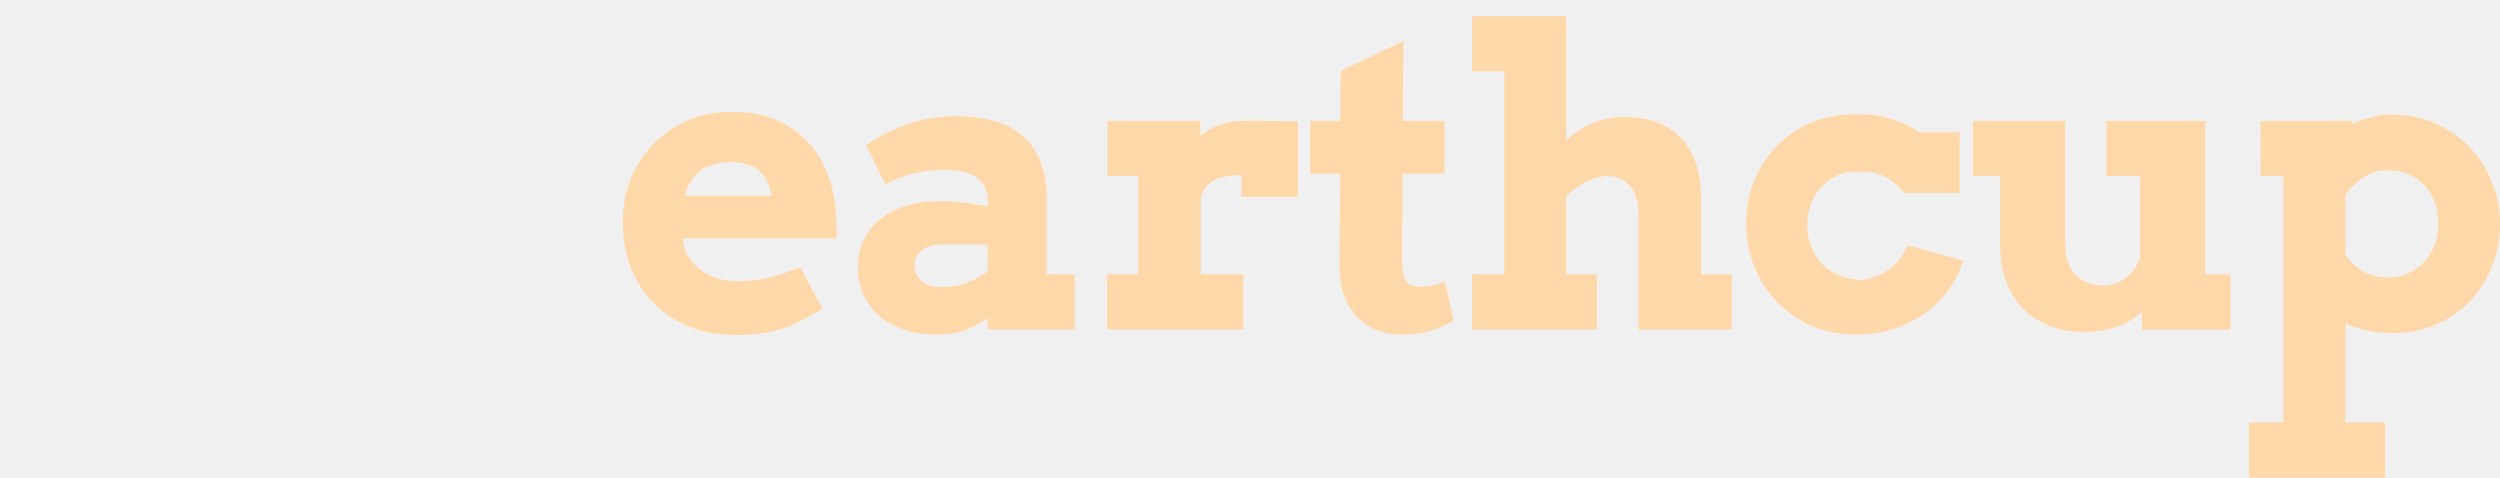
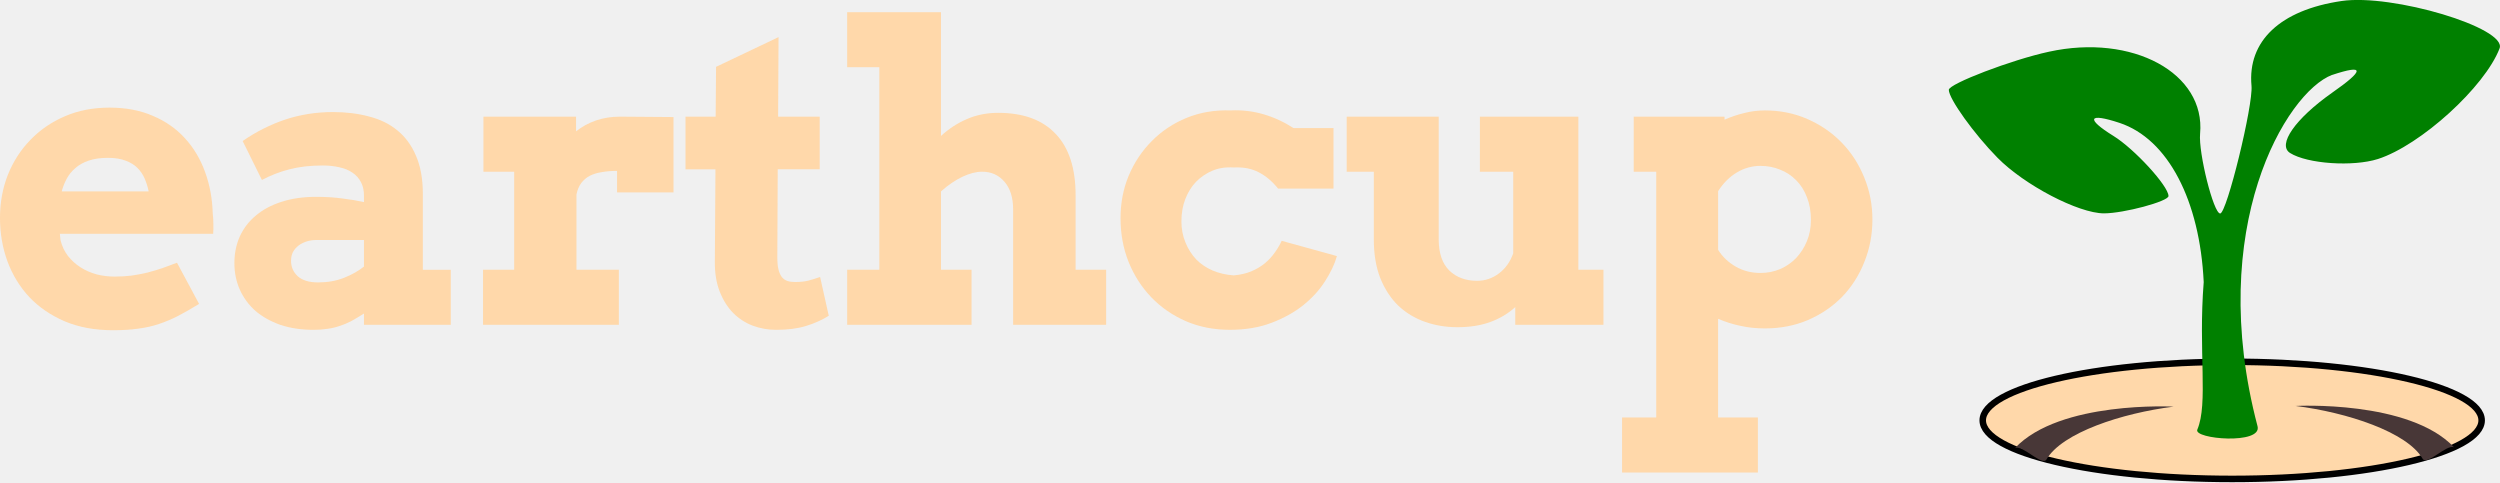
- <svg xmlns="http://www.w3.org/2000/svg" width="75.281mm" height="14.382mm" viewBox="0 0 75.281 14.382" version="1.1" id="svg86914">
+ <svg xmlns="http://www.w3.org/2000/svg" width="75.473mm" height="14.557mm" viewBox="0 0 75.473 14.557" version="1.1" id="svg86914">
  <defs id="defs86911" />
-   <g id="layer1" transform="translate(-15.88425,-106.4682)">
+   <g id="layer1" transform="translate(-34.63867,-106.5855)">
    <g id="flowRoot458-2" style="font-style:normal;font-weight:normal;font-size:40px;line-height:1.25;font-family:sans-serif;letter-spacing:0px;word-spacing:0px;fill:#ffffff;fill-opacity:1;stroke:none" transform="matrix(0.3033899,0,0,0.3033899,11.72193,22.69167)" aria-label="earthcup.io">
      <path id="path627-6" style="font-style:normal;font-variant:normal;font-weight:bold;font-stretch:normal;font-family:Arvo;-inkscape-font-specification:'Arvo Bold';letter-spacing:-0.827px;fill:#ffd8aa;fill-opacity:1;stroke-width:1.024" d="m 81.493,299.785 0.06,0.62 q 0.22,0.9 0.74,1.579 0.54,0.68 1.26,1.14 0.72,0.46 1.599,0.7 0.88,0.22 1.779,0.22 0.9,0 1.699,-0.1 0.82,-0.12 1.579,-0.3 0.76,-0.2 1.479,-0.44 0.72,-0.26 1.459,-0.54 l 2.199,4.098 q -1.14,0.7 -2.099,1.2 -0.94,0.48 -1.899,0.8 -0.96,0.32 -2.039,0.46 -1.08,0.16 -2.519,0.16 -2.699,0 -4.798,-0.88 -2.099,-0.9 -3.539,-2.419 -1.419,-1.519 -2.179,-3.559 -0.74,-2.039 -0.74,-4.318 0,-2.279 0.78,-4.278 0.8,-1.999 2.239,-3.479 1.439,-1.499 3.439,-2.359 1.999,-0.86 4.438,-0.86 2.439,0 4.318,0.82 1.899,0.8 3.199,2.239 1.3,1.419 1.999,3.359 0.7,1.919 0.76,4.138 0.06,0.5 0.06,1 0.02,0.48 -0.02,1 z m 4.778,-7.557 q -1.12,0 -1.919,0.28 -0.78,0.26 -1.319,0.74 -0.54,0.46 -0.86,1.06 -0.32,0.6 -0.5,1.26 h 8.657 q -0.14,-0.68 -0.4,-1.28 -0.26,-0.6 -0.72,-1.06 -0.46,-0.46 -1.18,-0.72 -0.7,-0.28 -1.759,-0.28 z" />
      <path id="path629-1" style="font-style:normal;font-variant:normal;font-weight:bold;font-stretch:normal;font-family:Arvo;-inkscape-font-specification:'Arvo Bold';letter-spacing:-0.827px;fill:#ffd8aa;fill-opacity:1;stroke-width:1.024" d="m 111.754,307.722 q -0.7,0.44 -1.279,0.76 -0.58,0.3 -1.16,0.48 -0.58,0.2 -1.2,0.28 -0.62,0.1 -1.359,0.1 -1.859,0 -3.339,-0.5 -1.459,-0.52 -2.479,-1.399 -1,-0.9 -1.539,-2.099 -0.54,-1.22 -0.54,-2.639 0,-1.439 0.54,-2.659 0.56,-1.22 1.599,-2.079 1.04,-0.88 2.539,-1.359 1.519,-0.5 3.459,-0.5 1.419,0 2.579,0.16 1.18,0.14 2.179,0.36 v -0.64 q 0,-0.78 -0.3,-1.339 -0.3,-0.58 -0.84,-0.94 -0.54,-0.38 -1.299,-0.54 -0.76,-0.18 -1.659,-0.18 -1.879,0 -3.319,0.38 -1.419,0.36 -2.739,1.06 l -1.919,-3.878 q 2.039,-1.399 4.258,-2.139 2.239,-0.74 4.738,-0.74 1.939,0 3.579,0.44 1.659,0.42 2.839,1.399 1.18,0.96 1.839,2.519 0.68,1.559 0.68,3.799 v 7.537 h 2.779 v 5.478 h -8.637 z m -4.558,-3.099 q 1.419,0 2.579,-0.46 1.16,-0.46 1.979,-1.12 v -2.639 h -4.798 q -0.46,0 -0.9,0.14 -0.44,0.14 -0.8,0.4 -0.34,0.26 -0.56,0.64 -0.2,0.38 -0.2,0.88 0,0.92 0.66,1.539 0.68,0.62 2.039,0.62 z" />
      <path id="path631-8" style="font-style:normal;font-variant:normal;font-weight:bold;font-stretch:normal;font-family:Arvo;-inkscape-font-specification:'Arvo Bold';letter-spacing:-0.827px;fill:#ffd8aa;fill-opacity:1;stroke-width:1.024" d="m 142.555,295.666 h -5.618 v -2.139 q -0.82,0 -1.499,0.12 -0.68,0.1 -1.2,0.36 -0.5,0.26 -0.86,0.72 -0.34,0.46 -0.48,1.14 v 7.497 h 4.218 v 5.478 h -13.515 v -5.478 h 3.099 v -9.756 h -3.059 v -5.478 h 9.216 v 1.459 q 0.88,-0.7 1.979,-1.08 1.1,-0.38 2.399,-0.38 1.319,0 2.719,0.02 1.399,0.02 2.599,0.02 z" />
      <path id="path633-7" style="font-style:normal;font-variant:normal;font-weight:bold;font-stretch:normal;font-family:Arvo;-inkscape-font-specification:'Arvo Bold';letter-spacing:-0.827px;fill:#ffd8aa;fill-opacity:1;stroke-width:1.024" d="m 152.964,288.129 h 4.138 v 5.238 h -4.178 l -0.04,8.757 q 0,0.76 0.12,1.24 0.12,0.46 0.34,0.74 0.24,0.28 0.56,0.38 0.32,0.1 0.74,0.1 0.76,0 1.339,-0.14 0.58,-0.16 1.16,-0.36 l 0.86,3.858 q -1.02,0.64 -2.279,1.02 -1.24,0.38 -2.959,0.38 -1.22,0 -2.339,-0.42 -1.1,-0.42 -1.939,-1.26 -0.84,-0.86 -1.339,-2.139 -0.5,-1.279 -0.48,-2.979 l 0.06,-9.176 h -2.979 v -5.238 h 2.999 l 0.04,-4.958 6.218,-2.959 z" />
      <path id="path635-9" style="font-style:normal;font-variant:normal;font-weight:bold;font-stretch:normal;font-family:Arvo;-inkscape-font-specification:'Arvo Bold';letter-spacing:-0.827px;fill:#ffd8aa;fill-opacity:1;stroke-width:1.024" d="m 159.834,277.733 h 9.336 v 12.315 q 1.18,-1.08 2.579,-1.679 1.419,-0.62 3.119,-0.62 3.739,0 5.718,2.099 1.979,2.079 1.979,6.098 v 7.417 h 3.039 v 5.478 h -9.256 v -11.495 q 0,-1.739 -0.86,-2.739 -0.86,-1 -2.219,-1 -0.9,0 -1.959,0.5 -1.06,0.5 -2.139,1.459 v 7.797 h 3.039 v 5.478 h -12.375 v -5.478 h 3.199 v -20.152 h -3.199 z" />
      <path id="path637-2" style="font-style:normal;font-variant:normal;font-weight:bold;font-stretch:normal;font-family:Arvo;-inkscape-font-specification:'Arvo Bold';letter-spacing:-0.827px;fill:#ffd8aa;fill-opacity:1;stroke-width:1.024" d="m 202.71,295.287 q -0.86,-1.08 -1.919,-1.619 -1.06,-0.56 -2.499,-0.48 -1.16,-0.08 -2.119,0.32 -0.94,0.4 -1.639,1.12 -0.68,0.72 -1.06,1.719 -0.38,0.98 -0.38,2.219 0,1.1 0.4,2.079 0.4,0.98 1.08,1.699 0.7,0.7 1.639,1.1 0.96,0.4 2.079,0.48 0.94,-0.08 1.699,-0.38 0.78,-0.32 1.379,-0.8 0.6,-0.5 1.02,-1.1 0.44,-0.62 0.68,-1.16 l 5.498,1.519 q -0.34,1.2 -1.18,2.499 -0.82,1.299 -2.159,2.379 -1.319,1.06 -3.159,1.759 -1.819,0.7 -4.158,0.7 -2.379,0 -4.378,-0.86 -1.999,-0.88 -3.439,-2.379 -1.439,-1.499 -2.259,-3.519 -0.8,-2.019 -0.8,-4.338 0,-2.299 0.82,-4.258 0.84,-1.979 2.299,-3.439 1.459,-1.479 3.459,-2.299 2.019,-0.82 4.378,-0.74 1.679,-0.08 3.259,0.38 1.579,0.46 2.999,1.379 h 3.978 v 6.018 z" />
      <path id="path639-0" style="font-style:normal;font-variant:normal;font-weight:bold;font-stretch:normal;font-family:Arvo;-inkscape-font-specification:'Arvo Bold';letter-spacing:-0.827px;fill:#ffd8aa;fill-opacity:1;stroke-width:1.024" d="m 222.795,288.129 h 9.796 v 15.234 h 2.499 v 5.478 h -8.777 v -1.759 q -1.06,0.96 -2.479,1.479 -1.419,0.52 -3.279,0.52 -1.719,0 -3.239,-0.54 -1.519,-0.54 -2.659,-1.619 -1.12,-1.1 -1.779,-2.739 -0.64,-1.639 -0.64,-3.858 v -6.717 h -2.699 v -5.478 h 9.156 v 12.195 q 0,2.079 1.06,3.119 1.06,1.02 2.759,1.02 1.2,0 2.179,-0.74 0.98,-0.74 1.419,-1.999 v -8.117 h -3.319 z" />
      <path id="path641-2" style="font-style:normal;font-variant:normal;font-weight:bold;font-stretch:normal;font-family:Arvo;-inkscape-font-specification:'Arvo Bold';letter-spacing:-0.827px;fill:#ffd8aa;fill-opacity:1;stroke-width:1.024" d="m 238.102,288.129 h 9.036 v 0.3 c 0.64,-0.28 1.293,-0.5 1.959,-0.66 0.666,-0.173 1.353,-0.26 2.059,-0.26 1.519,0 2.932,0.287 4.238,0.86 1.306,0.573 2.439,1.353 3.399,2.339 0.96,0.986 1.706,2.139 2.239,3.459 0.546,1.319 0.82,2.719 0.82,4.198 0,1.493 -0.267,2.899 -0.8,4.218 -0.52,1.319 -1.253,2.472 -2.199,3.459 -0.946,0.973 -2.079,1.746 -3.399,2.319 -1.306,0.56 -2.739,0.84 -4.298,0.84 -0.88,0 -1.699,-0.087 -2.459,-0.26 -0.76,-0.16 -1.493,-0.393 -2.199,-0.7 v 9.82 h 3.958 v 5.478 h -13.515 v -5.478 h 3.399 v -24.454 h -2.239 z m 12.615,4.898 c -0.84,0 -1.626,0.22 -2.359,0.66 -0.733,0.44 -1.353,1.06 -1.859,1.859 v 5.838 c 0.426,0.68 1.006,1.233 1.739,1.659 0.733,0.426 1.559,0.64 2.479,0.64 0.68,0 1.326,-0.127 1.939,-0.38 0.613,-0.267 1.146,-0.633 1.599,-1.1 0.453,-0.48 0.813,-1.04 1.08,-1.679 0.267,-0.653 0.4,-1.359 0.4,-2.119 0,-0.84 -0.133,-1.593 -0.4,-2.259 -0.253,-0.666 -0.606,-1.226 -1.06,-1.679 -0.453,-0.466 -0.986,-0.82 -1.599,-1.06 -0.613,-0.253 -1.266,-0.38 -1.959,-0.38 z" />
    </g>
    <g id="g91585" transform="rotate(-90,105.3968,119.071)">
      <ellipse ry="1.768" rx="7.531" cy="-105.192" cx="115.701" id="path2624" style="fill:#ffd8aa;fill-opacity:1;stroke:#000000;stroke-width:0.197;stroke-miterlimit:4;stroke-dasharray:none;stroke-dashoffset:0;stroke-opacity:1" transform="rotate(90)" />
      <path style="fill:#008000;fill-opacity:1;stroke:none;stroke-width:0.194;stroke-miterlimit:4;stroke-dasharray:none" d="m 115.62,118.718 c 0.327,0.987 0.151,0.986 -0.541,-0.006 -0.783,-1.11 -1.569,-1.657 -1.816,-1.263 -0.329,0.526 -0.42,1.9 -0.181,2.652 0.414,1.288 2.176,3.226 3.339,3.672 0.617,0.236 1.659,-3.238 1.43,-4.775 -0.272,-1.846 -1.209,-2.839 -2.56,-2.714 -0.58,0.054 -3.854,-0.747 -3.854,-0.946 0,-0.2 1.832,-0.66 2.409,-0.606 1.828,0.169 3.027,-2.041 2.475,-4.563 -0.242,-1.123 -0.97,-3.024 -1.151,-3.023 -0.272,7.3e-4 -1.333,0.764 -2.049,1.469 -0.825,0.811 -1.677,2.442 -1.68,3.212 -9.1e-4,0.6 0.363,1.951 0.523,1.951 0.302,0 1.43,-1.035 1.816,-1.664 0.523,-0.844 0.704,-0.758 0.393,0.184 -0.487,1.471 -2.355,2.427 -4.807,2.543 -2.1,-0.167 -3.664,0.142 -4.454,-0.193 -0.288,-0.122 -0.462,1.967 0.103,1.818 5.993,-1.58 10.08,0.867 10.607,2.252 z" id="path460-9-8" />
      <path id="path2753" d="m 104.357,109.145 c 0.105,0.226 -0.564,0.823 -0.345,0.95 0.806,0.467 1.4,2.282 1.594,3.837 0,0 0.186,-3.434 -1.249,-4.787 z" style="fill:#483737;fill-opacity:1;stroke:none;stroke-width:0.275px;stroke-linecap:butt;stroke-linejoin:miter;stroke-opacity:1" />
      <path style="fill:#483737;fill-opacity:1;stroke:none;stroke-width:0.275px;stroke-linecap:butt;stroke-linejoin:miter;stroke-opacity:1" d="m 104.378,122.4 c 0.105,-0.226 -0.564,-0.823 -0.345,-0.95 0.806,-0.467 1.4,-2.282 1.594,-3.837 0,0 0.186,3.434 -1.249,4.787 z" id="path2223" />
    </g>
  </g>
</svg>
